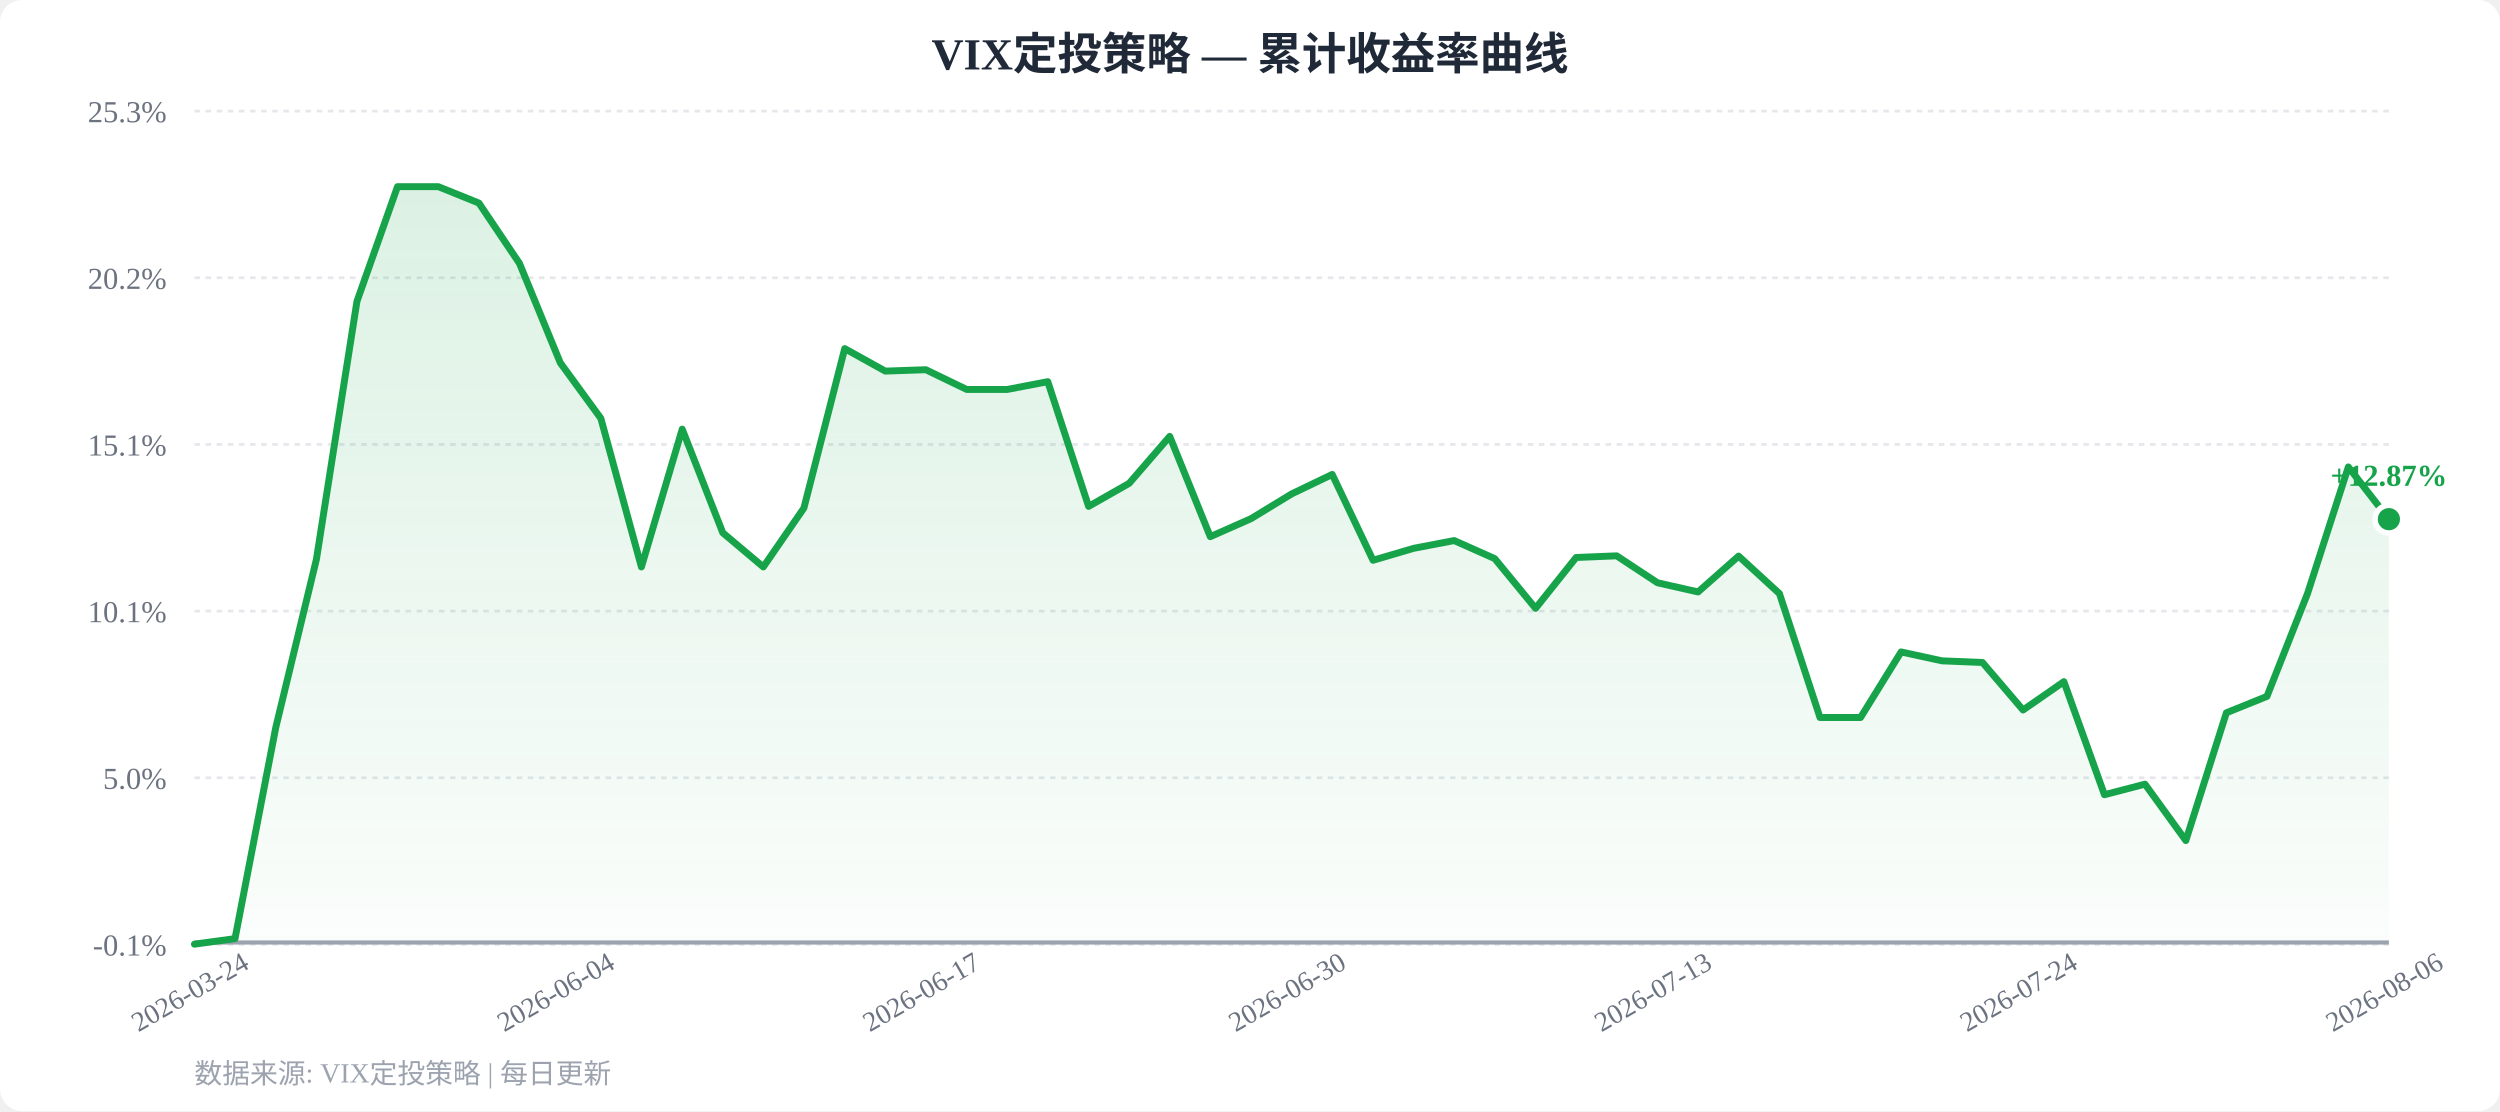
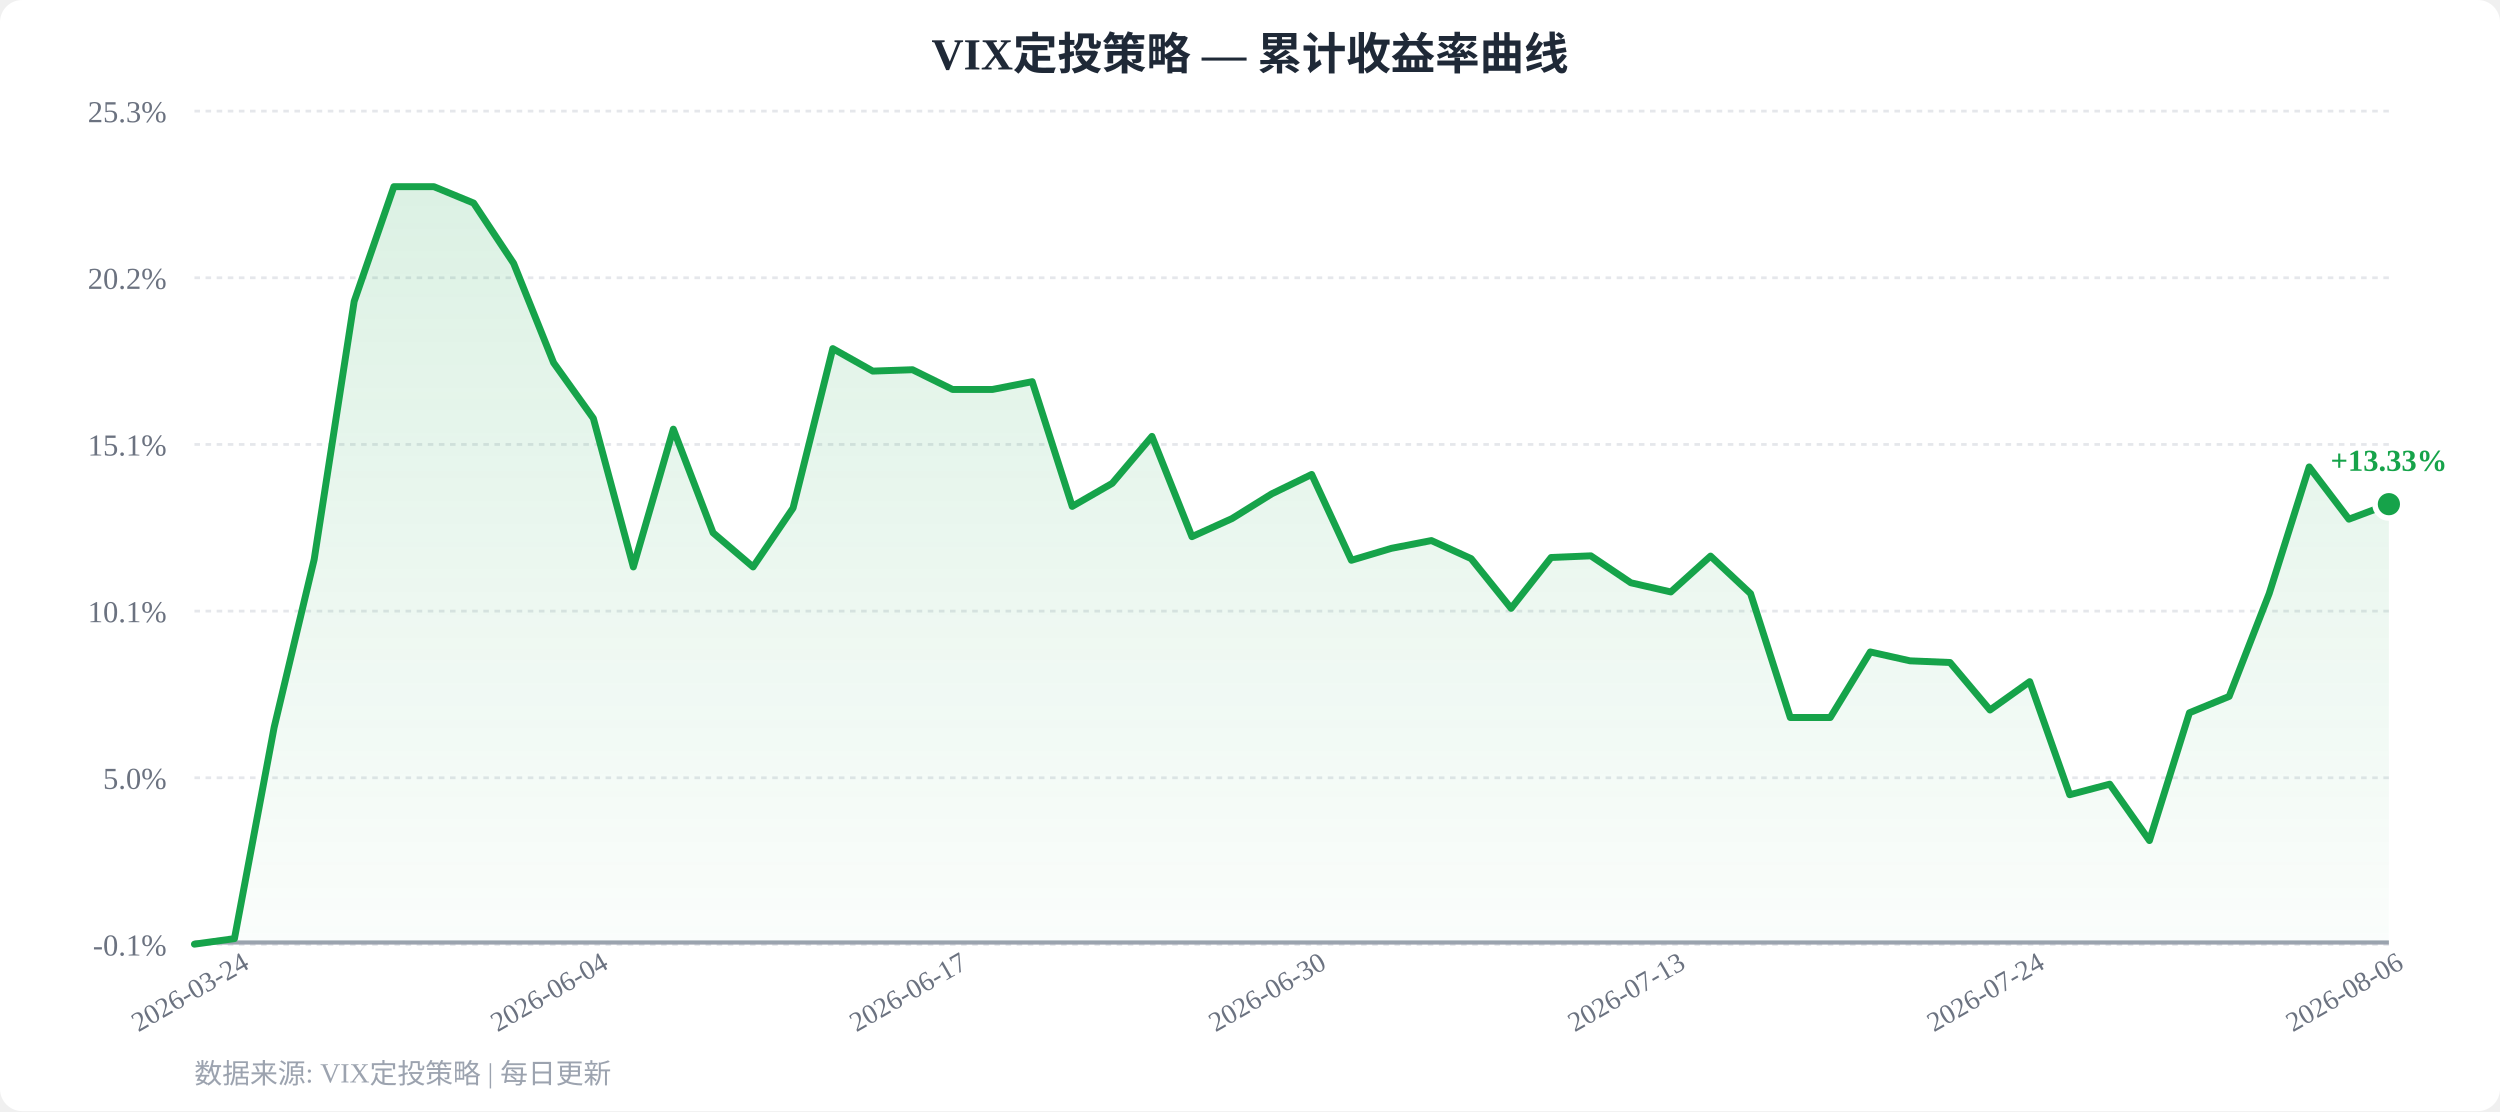
<svg xmlns="http://www.w3.org/2000/svg" viewBox="0 0 900 400" width="100%" height="100%">
  <defs>
    <linearGradient id="areaGradient" x1="0" y1="0" x2="0" y2="1">
      <stop offset="0%" stop-color="#16a34a" stop-opacity="0.15" />
      <stop offset="100%" stop-color="#16a34a" stop-opacity="0.02" />
    </linearGradient>
  </defs>
  <rect width="900" height="400" fill="#ffffff" rx="8" />
  <text x="450.0" y="25" text-anchor="middle" font-size="16" font-weight="bold" fill="#1f2937">VIX定投策略 — 累计收益率曲线</text>
  <line x1="70" y1="340.0" x2="860" y2="340.0" stroke="#e5e7eb" stroke-width="1" stroke-dasharray="2,2" />
  <line x1="70" y1="280.0" x2="860" y2="280.0" stroke="#e5e7eb" stroke-width="1" stroke-dasharray="2,2" />
  <line x1="70" y1="220.0" x2="860" y2="220.0" stroke="#e5e7eb" stroke-width="1" stroke-dasharray="2,2" />
  <line x1="70" y1="160.0" x2="860" y2="160.0" stroke="#e5e7eb" stroke-width="1" stroke-dasharray="2,2" />
  <line x1="70" y1="100.0" x2="860" y2="100.0" stroke="#e5e7eb" stroke-width="1" stroke-dasharray="2,2" />
  <line x1="70" y1="40.0" x2="860" y2="40.0" stroke="#e5e7eb" stroke-width="1" stroke-dasharray="2,2" />
  <line x1="70" y1="339.3" x2="860" y2="339.3" stroke="#9ca3af" stroke-width="1.5" />
-   <path d="M70.0,339.9 L84.6,337.9 L99.3,261.8 L113.9,201.4 L128.5,108.5 L143.1,67.2 L157.8,67.2 L172.4,73.1 L187.0,94.8 L201.7,130.6 L216.3,150.6 L230.9,204.1 L245.6,154.5 L260.2,191.8 L274.8,204.1 L289.4,182.9 L304.1,125.5 L318.7,133.6 L333.3,133.1 L348.0,140.2 L362.6,140.2 L377.2,137.4 L391.9,182.3 L406.5,174.0 L421.1,157.1 L435.7,193.2 L450.4,186.7 L465.0,177.8 L479.6,170.8 L494.3,201.7 L508.9,197.4 L523.5,194.6 L538.1,201.1 L552.8,219.0 L567.4,200.7 L582.0,200.1 L596.7,209.8 L611.3,213.1 L625.9,200.2 L640.6,213.7 L655.2,258.3 L669.8,258.3 L684.4,234.7 L699.1,237.9 L713.7,238.5 L728.3,255.6 L743.0,245.4 L757.6,286.1 L772.2,282.3 L786.9,302.6 L801.5,256.6 L816.1,250.7 L830.7,213.7 L845.4,168.1 L860.0,186.9 L860.0,339.3 L70.0,339.3 Z" fill="url(#areaGradient)" stroke="none" />
-   <path d="M70.0,339.9 L84.6,337.9 L99.3,261.8 L113.9,201.4 L128.5,108.5 L143.1,67.2 L157.8,67.2 L172.4,73.1 L187.0,94.8 L201.7,130.6 L216.3,150.6 L230.9,204.1 L245.6,154.5 L260.2,191.8 L274.8,204.1 L289.4,182.9 L304.1,125.5 L318.7,133.6 L333.3,133.1 L348.0,140.2 L362.6,140.2 L377.2,137.4 L391.9,182.3 L406.5,174.0 L421.1,157.1 L435.7,193.2 L450.4,186.7 L465.0,177.8 L479.6,170.8 L494.3,201.7 L508.9,197.4 L523.5,194.6 L538.1,201.1 L552.8,219.0 L567.4,200.7 L582.0,200.1 L596.7,209.8 L611.3,213.1 L625.9,200.2 L640.6,213.7 L655.2,258.3 L669.8,258.3 L684.4,234.7 L699.1,237.9 L713.7,238.5 L728.3,255.6 L743.0,245.4 L757.6,286.1 L772.2,282.3 L786.9,302.6 L801.5,256.6 L816.1,250.7 L830.7,213.7 L845.4,168.1 L860.0,186.9" fill="none" stroke="#16a34a" stroke-width="2.5" stroke-linejoin="round" stroke-linecap="round" />
-   <circle cx="860.0" cy="186.9" r="5" fill="#16a34a" stroke="#ffffff" stroke-width="2" />
-   <text x="860.0" y="174.9" text-anchor="middle" font-size="11" font-weight="bold" fill="#16a34a">+12.87%</text>
+   <path d="M70.0,339.9 L84.4,337.9 L98.7,261.8 L113.1,201.4 L127.5,108.5 L141.8,67.2 L156.2,67.2 L170.5,73.1 L184.9,94.8 L199.3,130.6 L213.6,150.6 L228.0,204.1 L242.4,154.5 L256.7,191.8 L271.1,204.1 L285.5,182.9 L299.8,125.5 L314.2,133.6 L328.5,133.1 L342.9,140.2 L357.3,140.2 L371.6,137.4 L386.0,182.3 L400.4,174.0 L414.7,157.1 L429.1,193.2 L443.5,186.7 L457.8,177.8 L472.2,170.8 L486.5,201.7 L500.9,197.4 L515.3,194.6 L529.6,201.1 L544.0,219.0 L558.4,200.7 L572.7,200.1 L587.1,209.8 L601.5,213.1 L615.8,200.2 L630.2,213.7 L644.5,258.3 L658.9,258.3 L673.3,234.7 L687.6,237.9 L702.0,238.5 L716.4,255.6 L730.7,245.4 L745.1,286.1 L759.5,282.3 L773.8,302.6 L788.2,256.6 L802.5,250.7 L816.9,213.7 L831.3,168.1 L845.6,186.9 L860.0,181.5 L860.0,339.3 L70.0,339.3 Z" fill="url(#areaGradient)" stroke="none" />
+   <path d="M70.0,339.9 L84.4,337.9 L98.7,261.8 L113.1,201.4 L127.5,108.5 L141.8,67.2 L156.2,67.2 L170.5,73.1 L184.9,94.8 L199.3,130.6 L213.6,150.6 L228.0,204.1 L242.4,154.5 L256.7,191.8 L271.1,204.1 L285.5,182.9 L299.8,125.5 L314.2,133.6 L328.5,133.1 L342.9,140.2 L357.3,140.2 L371.6,137.4 L386.0,182.3 L400.4,174.0 L414.7,157.1 L429.1,193.2 L443.5,186.7 L457.8,177.8 L472.2,170.8 L486.5,201.7 L500.9,197.4 L515.3,194.6 L529.6,201.1 L544.0,219.0 L558.4,200.7 L572.7,200.1 L587.1,209.8 L601.5,213.1 L615.8,200.2 L630.2,213.7 L644.5,258.3 L658.9,258.3 L673.3,234.7 L687.6,237.9 L702.0,238.5 L716.4,255.6 L730.7,245.4 L745.1,286.1 L759.5,282.3 L773.8,302.6 L788.2,256.6 L802.5,250.7 L816.9,213.7 L831.3,168.1 L845.6,186.9 L860.0,181.5" fill="none" stroke="#16a34a" stroke-width="2.5" stroke-linejoin="round" stroke-linecap="round" />
+   <circle cx="860.0" cy="181.5" r="5" fill="#16a34a" stroke="#ffffff" stroke-width="2" />
+   <text x="860.0" y="169.5" text-anchor="middle" font-size="11" font-weight="bold" fill="#16a34a">+13.33%</text>
  <text x="60" y="344.0" text-anchor="end" font-size="11" fill="#6b7280">-0.1%</text>
  <text x="60" y="284.0" text-anchor="end" font-size="11" fill="#6b7280">5.0%</text>
  <text x="60" y="224.0" text-anchor="end" font-size="11" fill="#6b7280">10.1%</text>
  <text x="60" y="164.0" text-anchor="end" font-size="11" fill="#6b7280">15.1%</text>
  <text x="60" y="104.0" text-anchor="end" font-size="11" fill="#6b7280">20.2%</text>
  <text x="60" y="44.0" text-anchor="end" font-size="11" fill="#6b7280">25.3%</text>
  <text x="70.0" y="360" text-anchor="middle" font-size="10" fill="#6b7280" transform="rotate(-30 70.0,360)">2026-03-24</text>
-   <text x="201.7" y="360" text-anchor="middle" font-size="10" fill="#6b7280" transform="rotate(-30 201.7,360)">2026-06-04</text>
-   <text x="333.3" y="360" text-anchor="middle" font-size="10" fill="#6b7280" transform="rotate(-30 333.3,360)">2026-06-17</text>
-   <text x="465.0" y="360" text-anchor="middle" font-size="10" fill="#6b7280" transform="rotate(-30 465.0,360)">2026-06-30</text>
-   <text x="596.7" y="360" text-anchor="middle" font-size="10" fill="#6b7280" transform="rotate(-30 596.7,360)">2026-07-13</text>
-   <text x="728.3" y="360" text-anchor="middle" font-size="10" fill="#6b7280" transform="rotate(-30 728.3,360)">2026-07-24</text>
-   <text x="860.0" y="360" text-anchor="middle" font-size="10" fill="#6b7280" transform="rotate(-30 860.0,360)">2026-08-06</text>
+   <text x="199.3" y="360" text-anchor="middle" font-size="10" fill="#6b7280" transform="rotate(-30 199.3,360)">2026-06-04</text>
+   <text x="328.5" y="360" text-anchor="middle" font-size="10" fill="#6b7280" transform="rotate(-30 328.5,360)">2026-06-17</text>
+   <text x="457.8" y="360" text-anchor="middle" font-size="10" fill="#6b7280" transform="rotate(-30 457.8,360)">2026-06-30</text>
+   <text x="587.1" y="360" text-anchor="middle" font-size="10" fill="#6b7280" transform="rotate(-30 587.1,360)">2026-07-13</text>
+   <text x="716.4" y="360" text-anchor="middle" font-size="10" fill="#6b7280" transform="rotate(-30 716.4,360)">2026-07-24</text>
+   <text x="845.6" y="360" text-anchor="middle" font-size="10" fill="#6b7280" transform="rotate(-30 845.6,360)">2026-08-06</text>
  <text x="70" y="390" font-size="10" fill="#9ca3af">数据来源: VIX定投策略 | 每日更新</text>
</svg>
